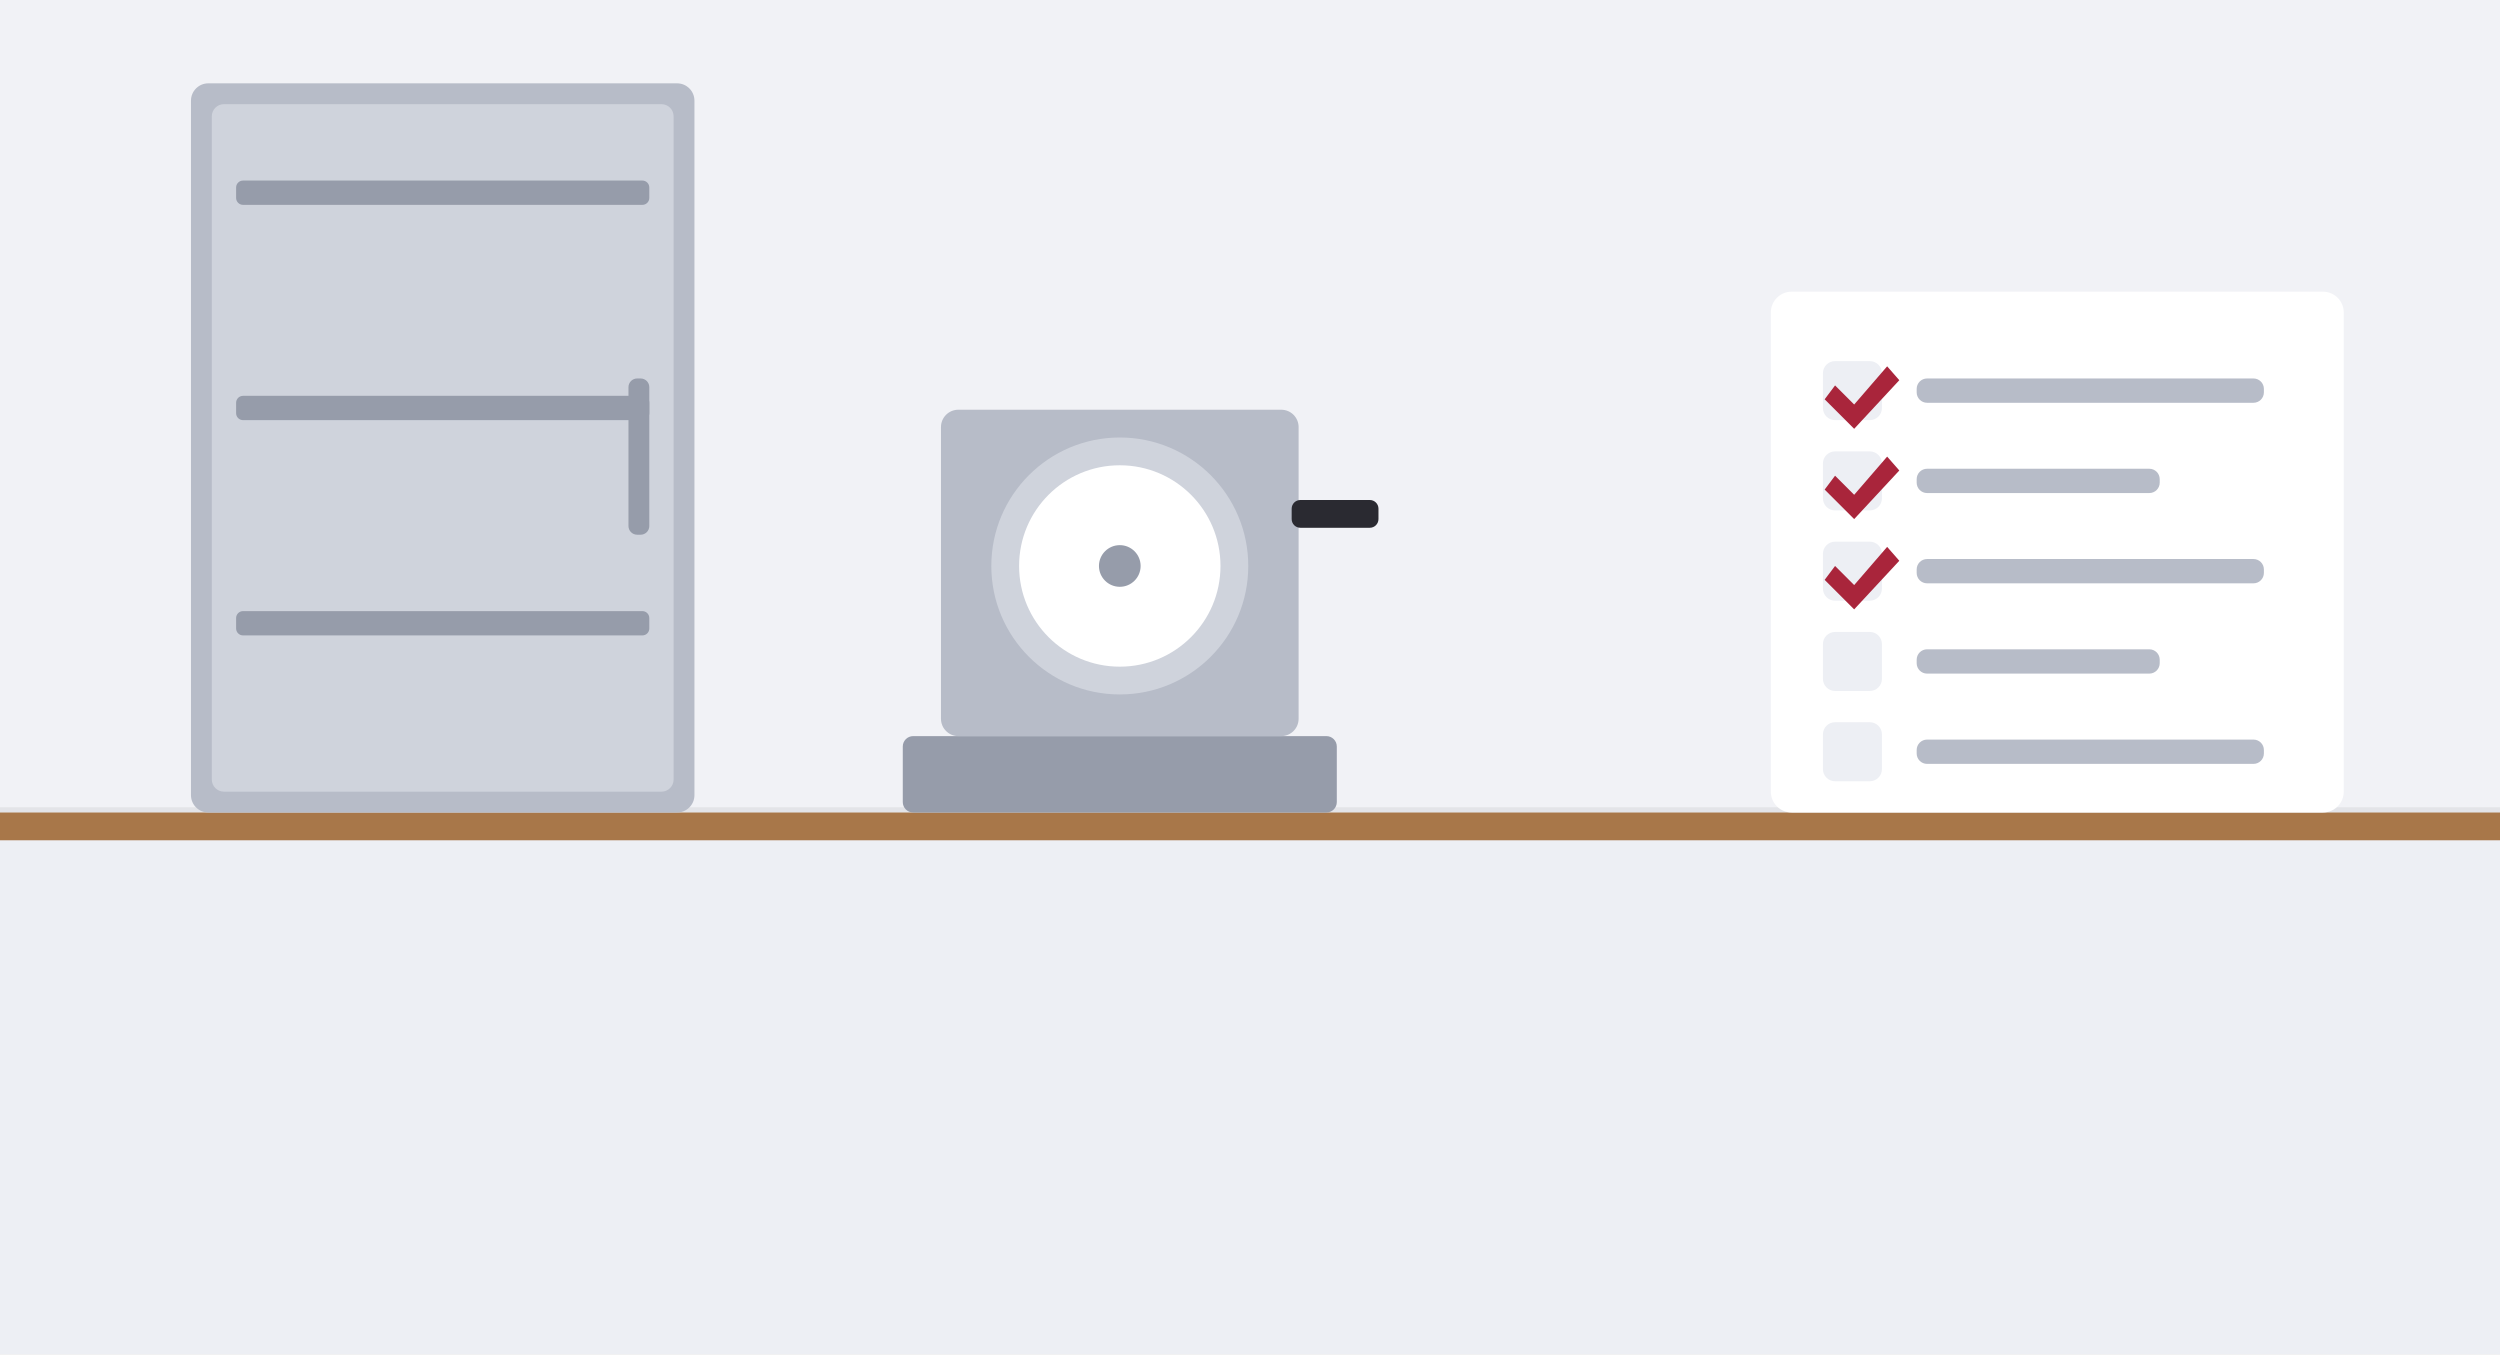
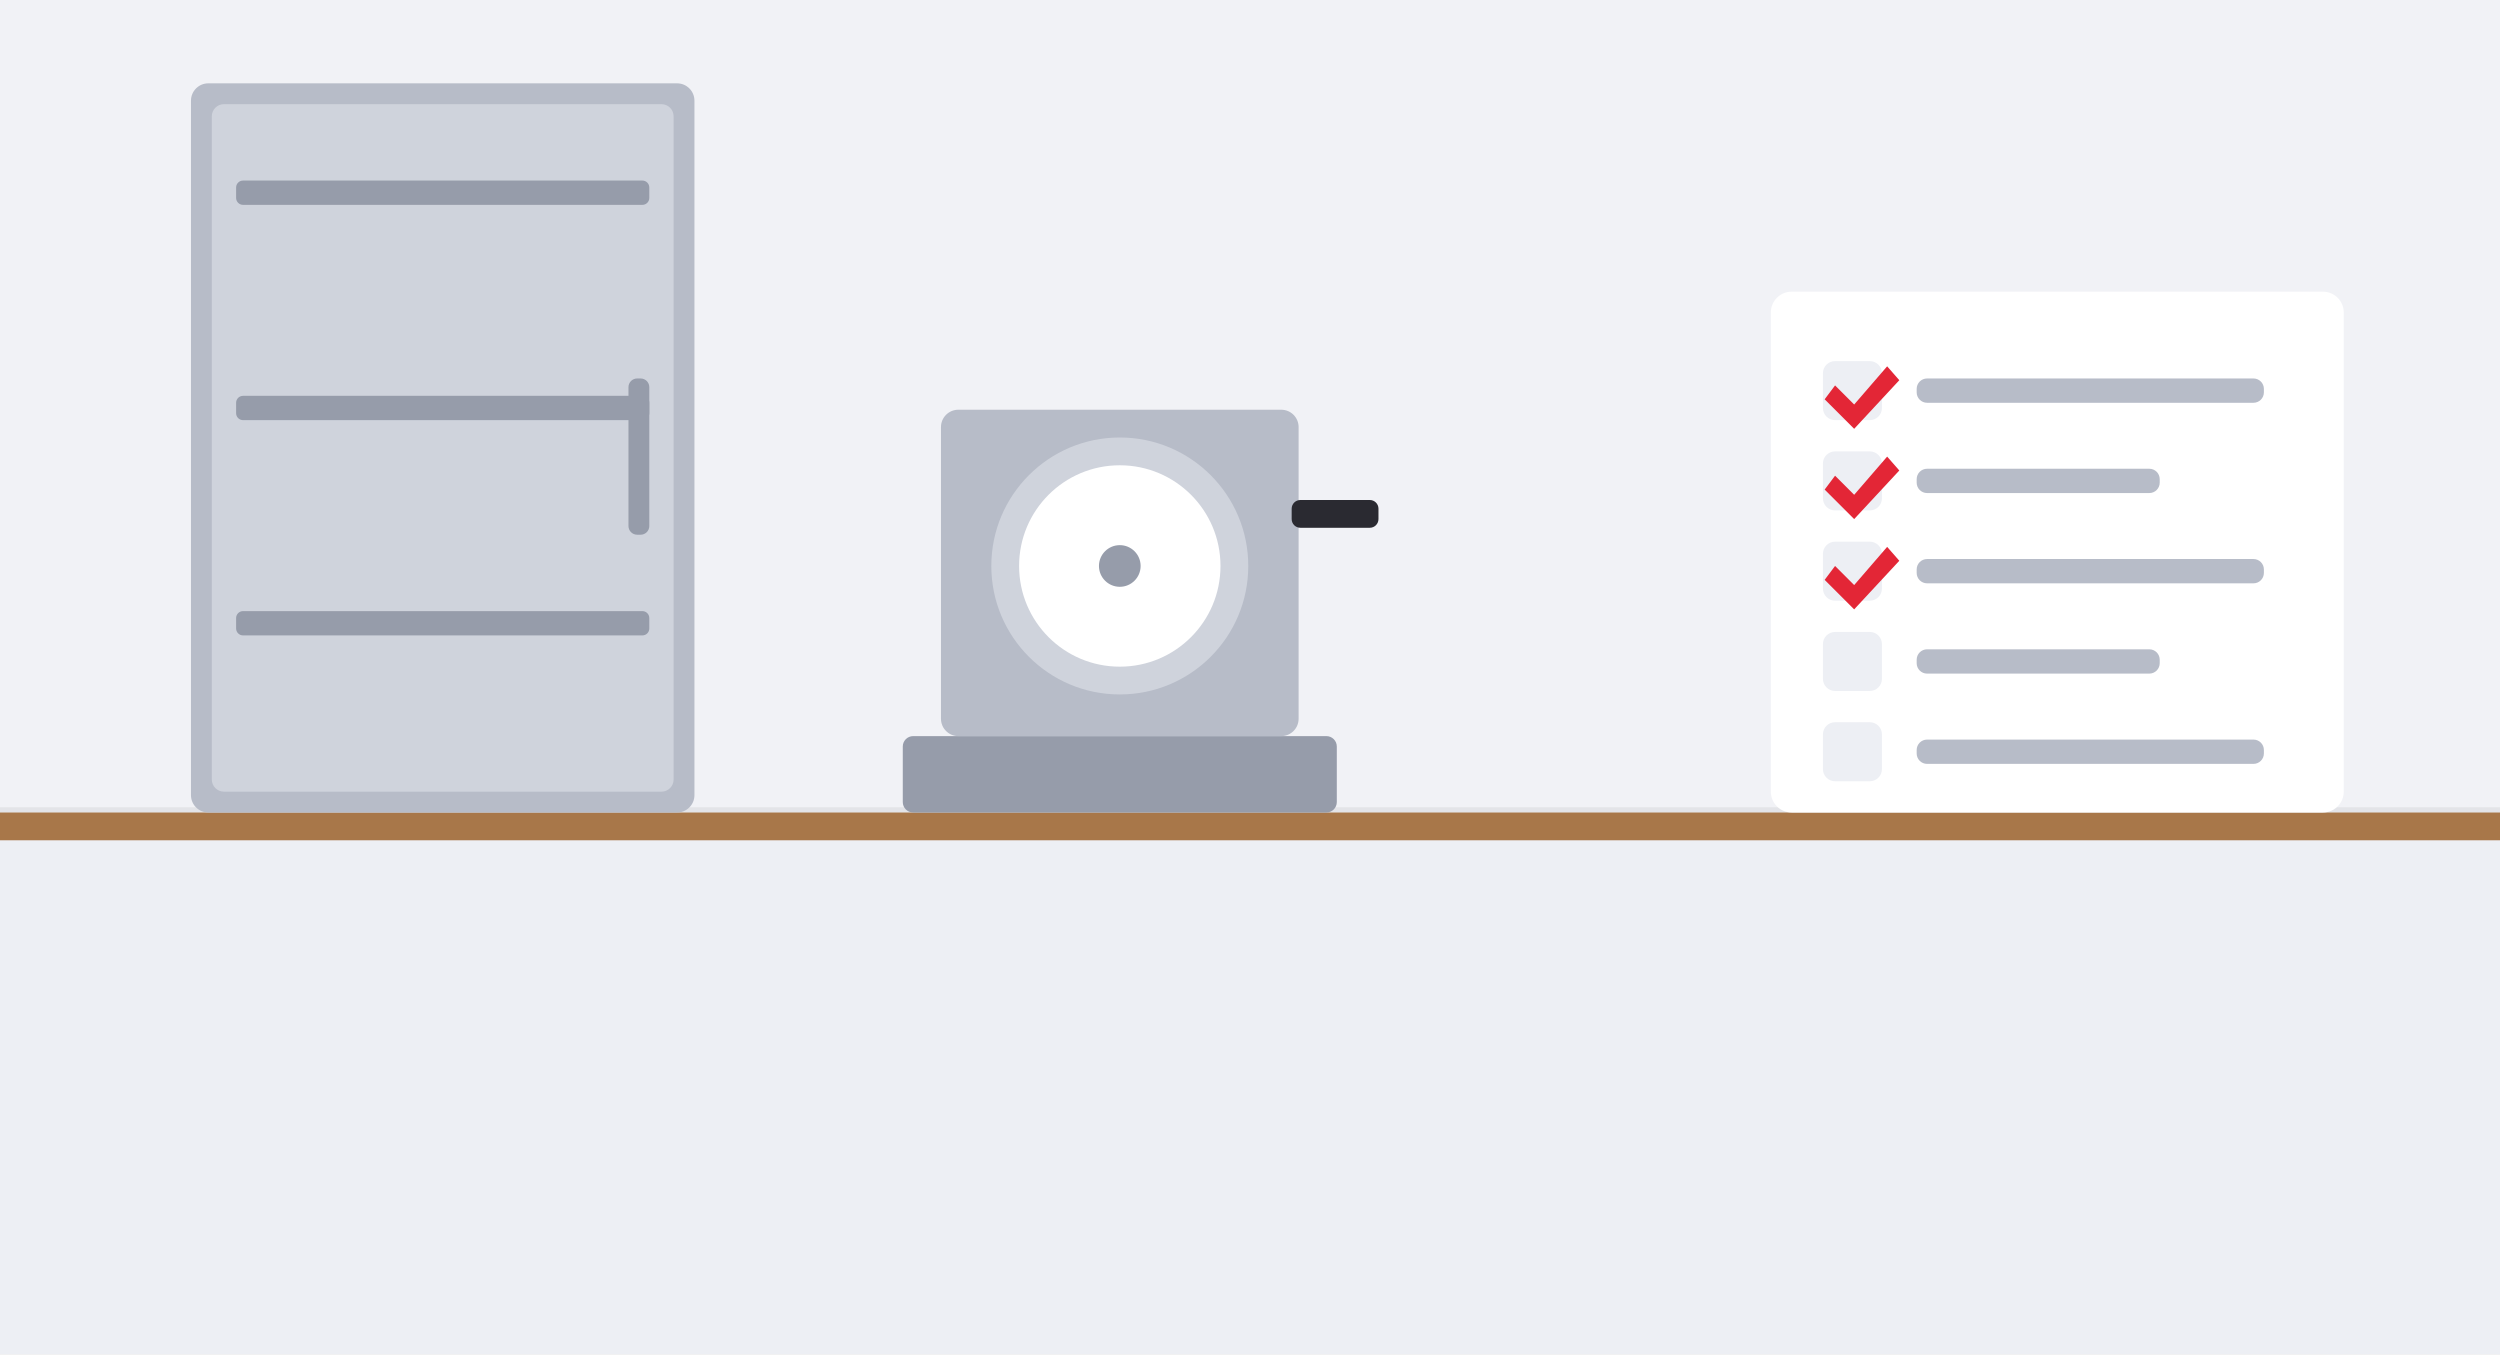
<svg xmlns="http://www.w3.org/2000/svg" viewBox="0 0 1440 780" width="1440" height="780" role="img">
  <rect x="0" y="0" width="1440" height="780" fill="#F7F8FA" />
  <rect x="0" y="0" width="1440" height="468" fill="#F1F2F6" />
  <rect x="0" y="468" width="1440" height="312" fill="#EDEFF4" />
  <rect x="0" y="465" width="1440" height="3" fill="rgba(0,0,0,.06)" />
  <rect x="0" y="468" width="1440" height="16" fill="#A87749" />
  <g transform="translate(110,48)">
    <rect x="0" y="0" width="290" height="420" fill="#B7BCC8" rx="10" />
    <rect x="12" y="12" width="266" height="396" fill="#CFD3DC" rx="7" />
    <rect x="26" y="56" width="238" height="14" fill="#969CAA" rx="4" />
    <rect x="26" y="180" width="238" height="14" fill="#969CAA" rx="4" />
    <rect x="26" y="304" width="238" height="14" fill="#969CAA" rx="4" />
    <rect x="252" y="170" width="12" height="90" fill="#969CAA" rx="5" />
  </g>
  <g transform="translate(520,468)">
    <rect x="0" y="-44" width="250" height="44" fill="#969CAA" rx="6" />
    <rect x="22" y="-232" width="206" height="188" fill="#B7BCC8" rx="10" />
    <circle cx="125" cy="-142" r="74" fill="#CFD3DC" />
    <circle cx="125" cy="-142" r="58" fill="#FFFFFF" />
    <circle cx="125" cy="-142" r="12" fill="#969CAA" />
    <rect x="224" y="-180" width="50" height="16" fill="#2A2A31" rx="5" />
  </g>
  <g transform="translate(1020,168)">
    <rect x="0" y="0" width="330" height="300" fill="#FFFFFF" rx="12" />
    <rect x="30" y="40" width="34" height="34" fill="#EDEFF4" rx="7" />
    <rect x="30" y="92" width="34" height="34" fill="#EDEFF4" rx="7" />
    <rect x="30" y="144" width="34" height="34" fill="#EDEFF4" rx="7" />
    <rect x="30" y="196" width="34" height="34" fill="#EDEFF4" rx="7" />
    <rect x="30" y="248" width="34" height="34" fill="#EDEFF4" rx="7" />
    <rect x="84" y="50" width="200" height="14" fill="#B7BCC8" rx="6" />
    <rect x="84" y="102" width="140" height="14" fill="#B7BCC8" rx="6" />
    <rect x="84" y="154" width="200" height="14" fill="#B7BCC8" rx="6" />
    <rect x="84" y="206" width="140" height="14" fill="#B7BCC8" rx="6" />
    <rect x="84" y="258" width="200" height="14" fill="#B7BCC8" rx="6" />
-     <path d="M37,54 L48,65 L67,43 L74,51 L48,79 L31,62 Z" fill="#A9253B" />
-     <path d="M37,106 L48,117 L67,95 L74,103 L48,131 L31,114 Z" fill="#A9253B" />
-     <path d="M37,158 L48,169 L67,147 L74,155 L48,183 L31,166 Z" fill="#A9253B" />
+     <path d="M37,54 L48,65 L67,43 L74,51 L48,79 L31,62 Z" fill="#E32636" />
+     <path d="M37,106 L48,117 L67,95 L74,103 L48,131 L31,114 Z" fill="#E32636" />
+     <path d="M37,158 L48,169 L67,147 L74,155 L48,183 L31,166 Z" fill="#E32636" />
  </g>
</svg>
